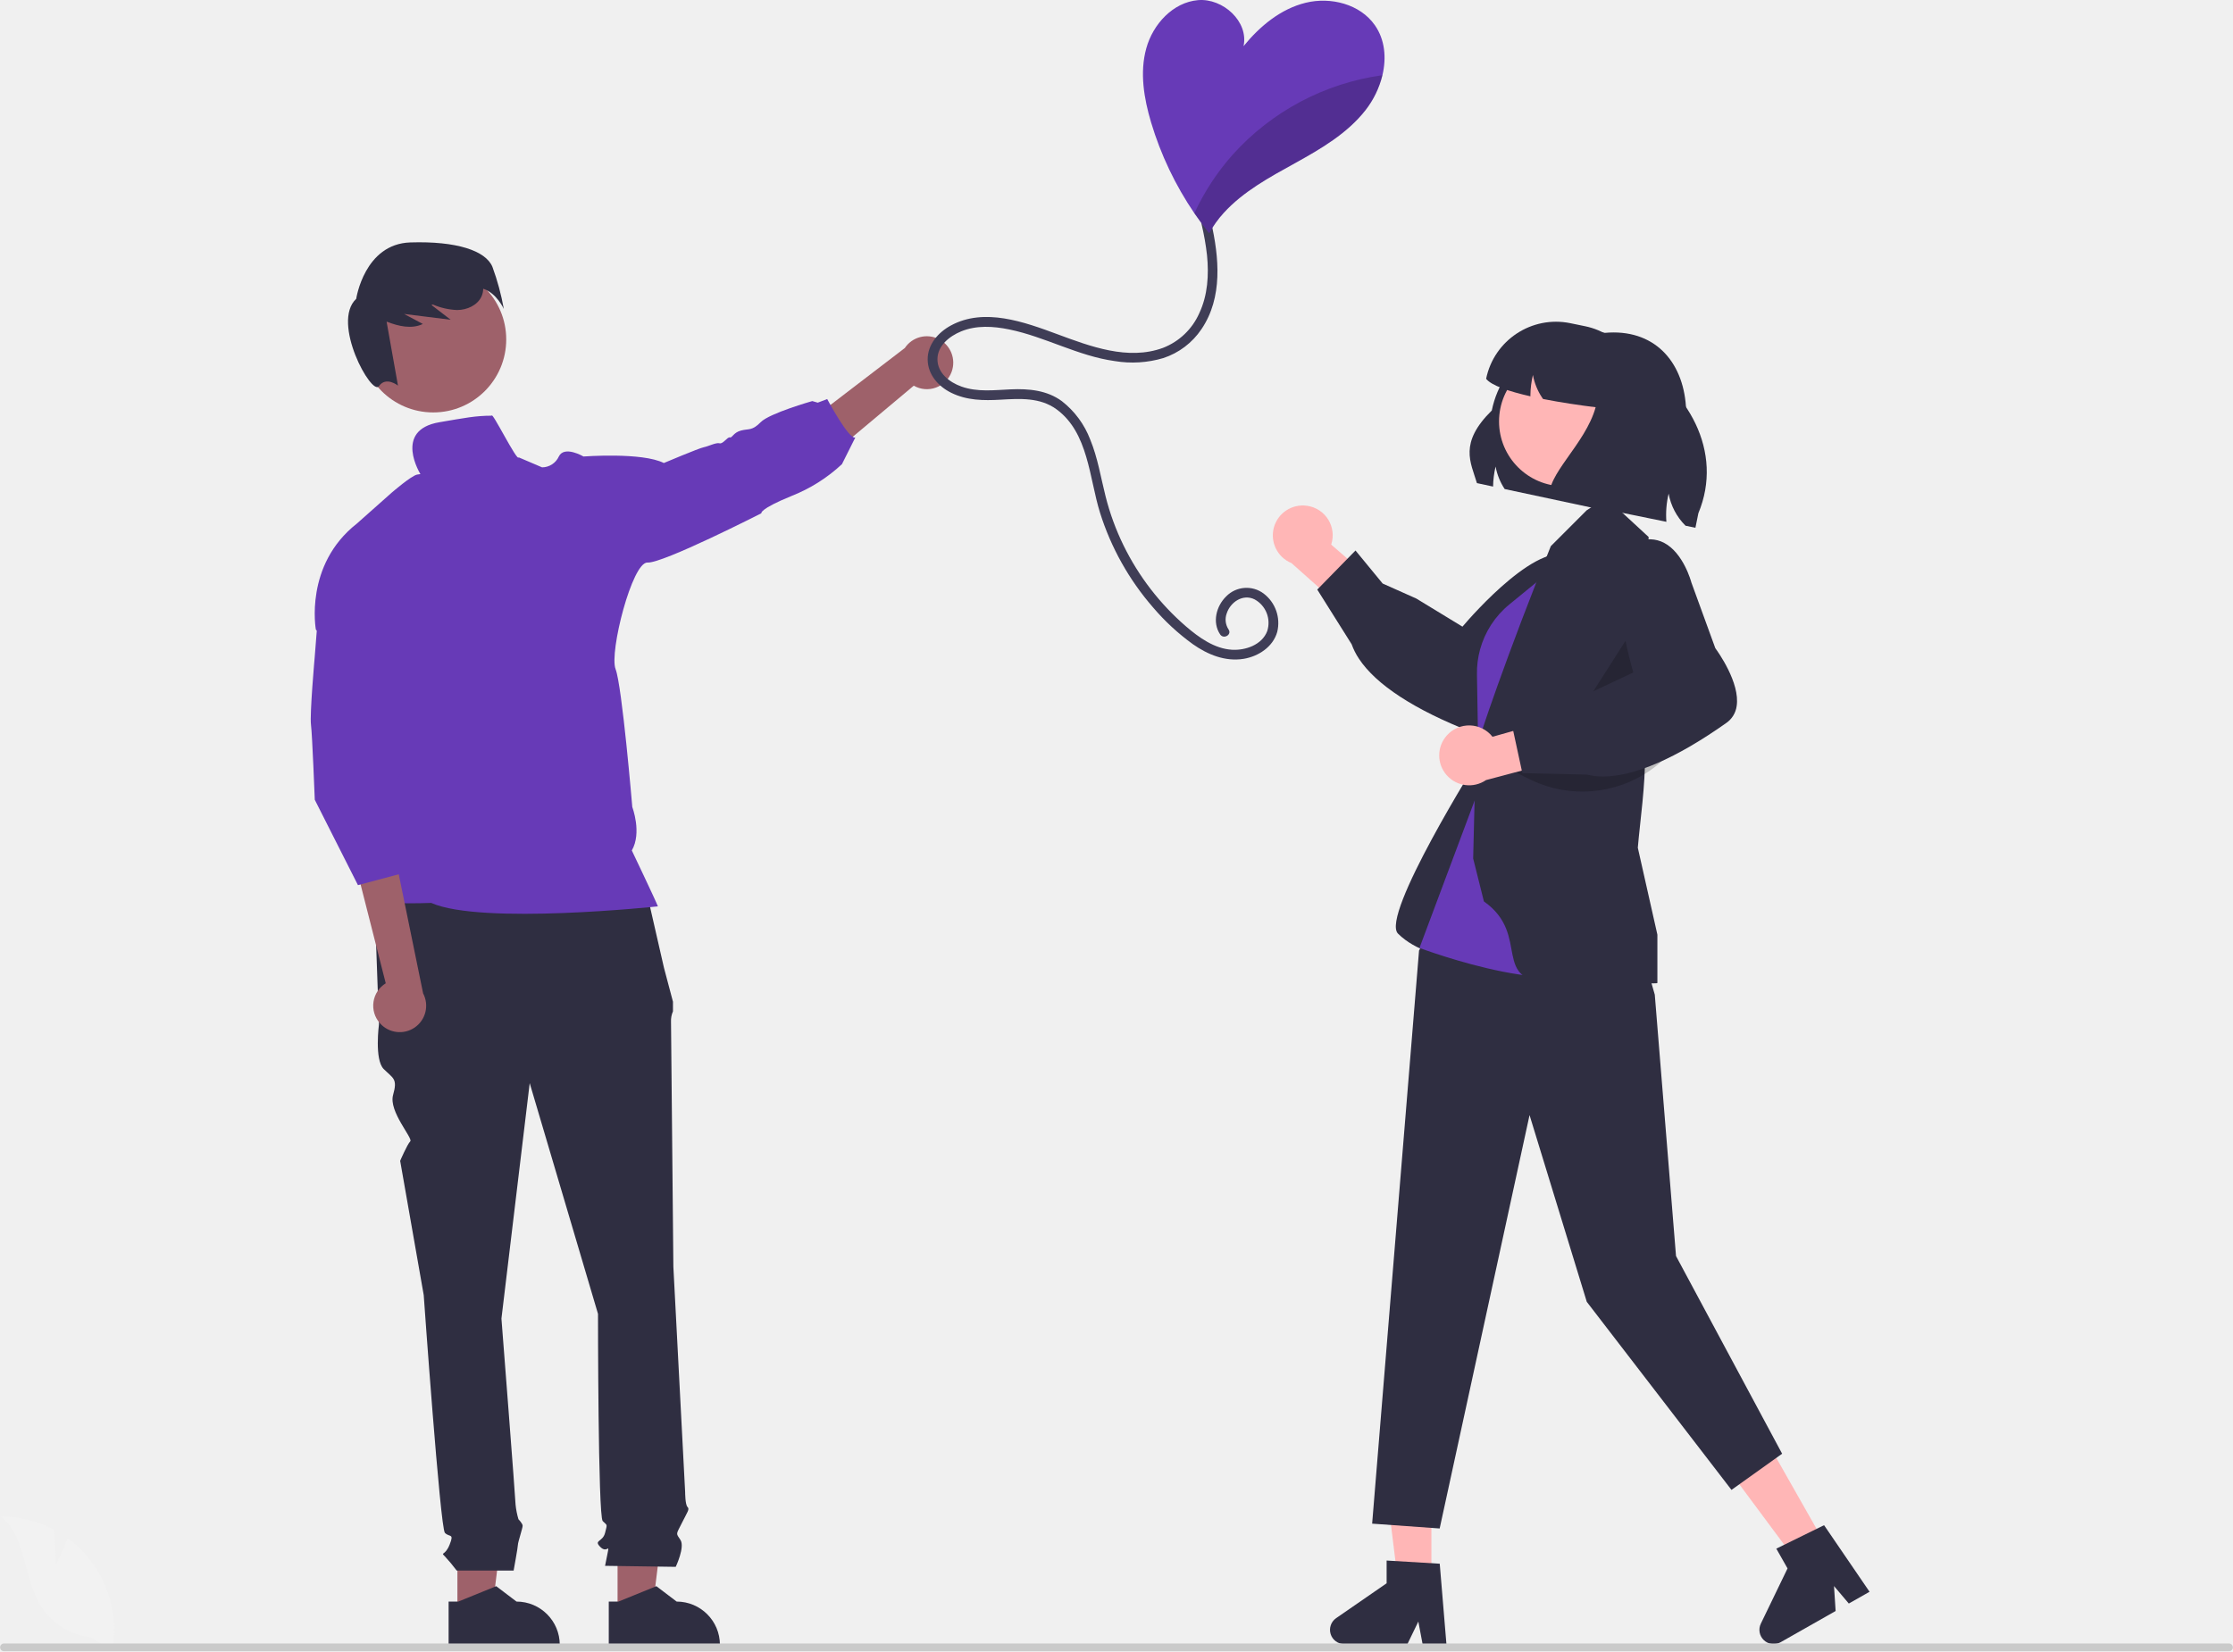
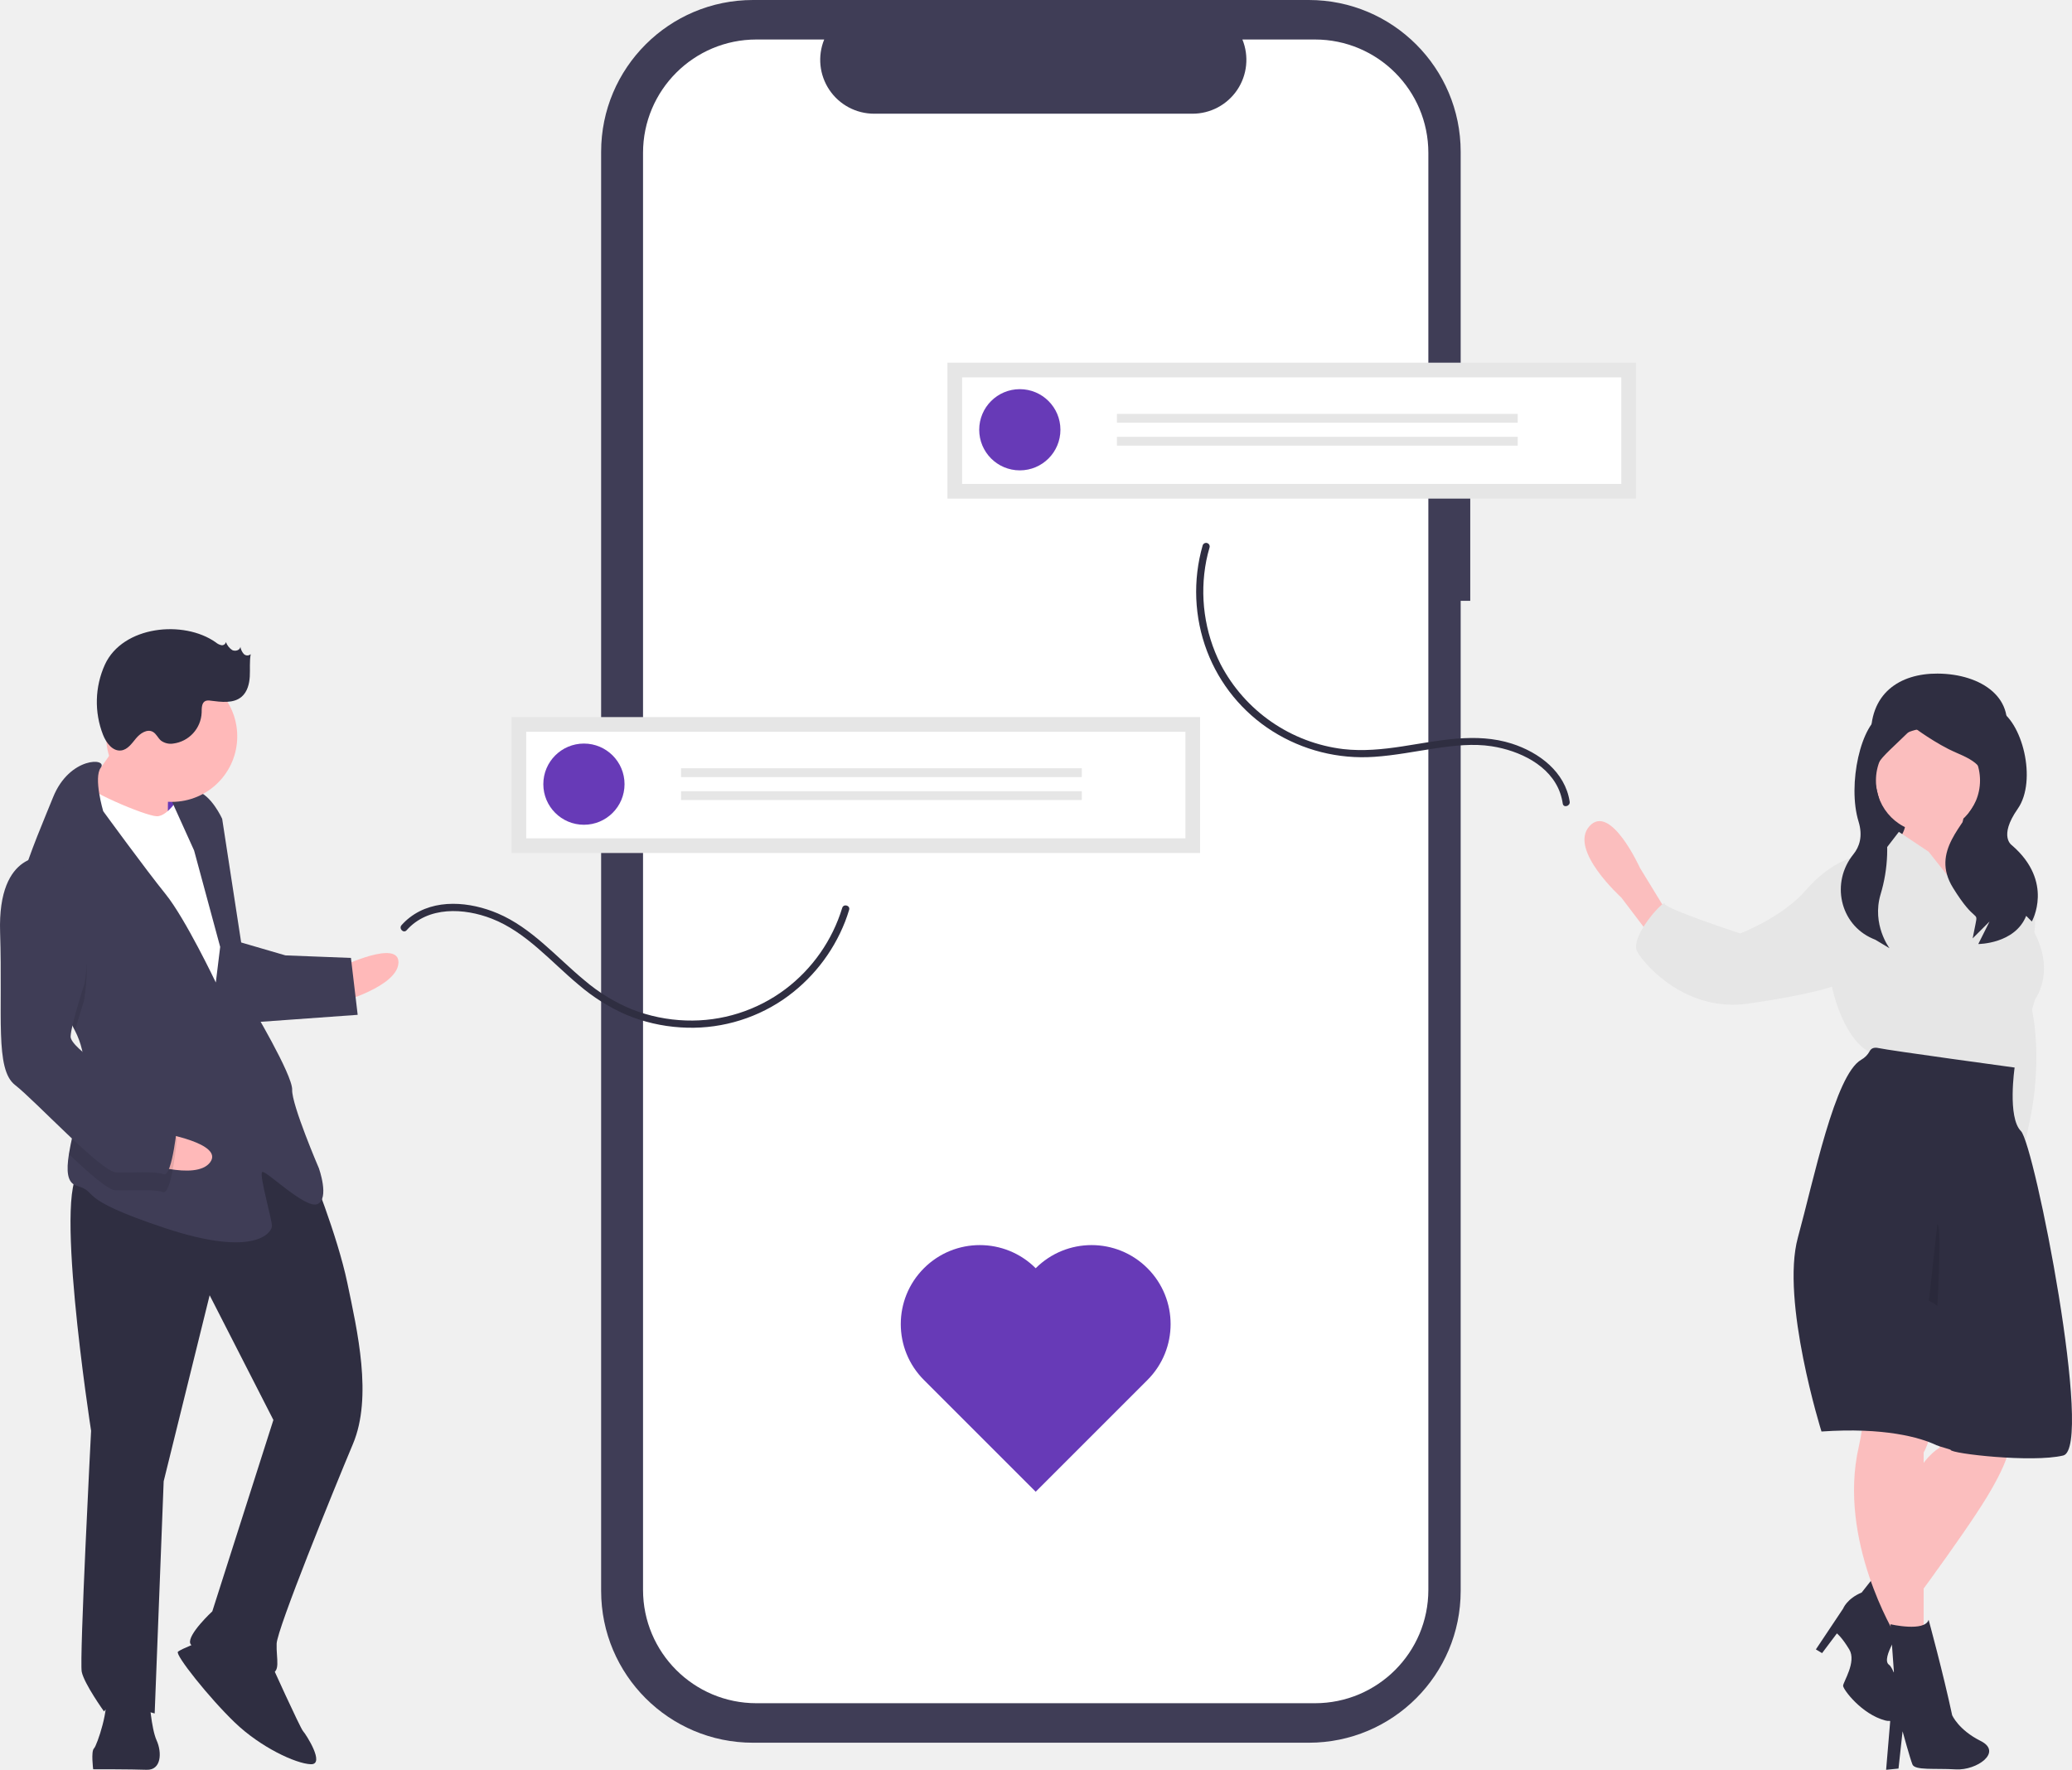
- <svg xmlns="http://www.w3.org/2000/svg" data-name="Layer 1" width="684.763" height="506.494" viewBox="0 0 684.763 506.494">
-   <polygon points="140.266 494.709 150.838 494.708 155.867 453.933 140.264 453.934 140.266 494.709" fill="#9e616a" />
-   <path d="M395.188,688.011l2.976-0,11.617-4.724,6.226,4.724h.001a13.268,13.268,0,0,1,13.267,13.267v.431l-34.087.001Z" transform="translate(-257.6184 -196.7532)" fill="#2f2e41" />
-   <polygon points="189.379 494.709 199.951 494.708 204.98 453.933 189.377 453.934 189.379 494.709" fill="#9e616a" />
-   <path d="M444.301,688.011l2.976-0,11.617-4.724,6.226,4.724h.001a13.268,13.268,0,0,1,13.267,13.267v.431l-34.087.001Z" transform="translate(-257.6184 -196.7532)" fill="#2f2e41" />
-   <path d="M455.448,468.318,372.389,470.485l1.444,40.446s-1.444,10.834,1.444,13.723,4.333,2.889,2.889,7.945,6.187,13.313,5.26,14.24-3.094,5.983-3.094,5.983l7.222,41.168s5.056,71.503,6.5,72.947,2.889,0,1.444,3.611-2.889,2.167-1.444,3.611a53.196,53.196,0,0,1,3.611,4.333h17.462s1.317-7.222,1.317-7.945,1.444-5.056,1.444-5.778-1.277-1.999-1.277-1.999a23.761,23.761,0,0,1-.89-4.501c0-1.444-4.333-57.058-4.333-57.058l8.667-72.225,20.945,70.78s0,62.113,1.444,63.558,1.444.722.722,3.611-3.611,2.167-1.444,4.333,2.889-1.444,2.167,2.167l-.722,3.611,21.667.31s2.889-6.088,1.444-8.255-1.358-1.575.404-5.121,2.485-4.268,1.762-4.99-.722-4.564-.722-4.564l-3.611-69.106s-.722-72.947-.722-75.114a7.204,7.204,0,0,1,.6-3.249v-2.941L461.226,493.597Z" transform="translate(-257.6184 -196.7532)" fill="#2f2e41" />
-   <path d="M549.444,310.794a8.065,8.065,0,0,1-11.61,4.261l-36.054,30.205-1.959-14.764,35.264-26.995a8.109,8.109,0,0,1,14.359,7.293Z" transform="translate(-257.6184 -196.7532)" fill="#9e616a" />
-   <circle cx="132.848" cy="104.117" r="22.39" fill="#9e616a" />
-   <path d="M408.617,278.588c-2.084-4.968-11.017-7.918-25.153-7.474s-16.611,17.301-16.611,17.301c-7.786,7.257,4.784,29.914,6.965,26.79,2.181-3.124,5.842-.171,5.842-.171l-3.489-19.627c3.685,1.418,7.648,2.369,11.114.718l-5.743-3.071q7.139.888,14.278,1.777l-5.888-4.53c.143-.047.285-.096.428-.144a20.925,20.925,0,0,0,7.46,1.694c3.002-.022,6.192-1.429,7.45-4.155a6.139,6.139,0,0,0,.533-2.376c4.139,1.344,6.313,6.193,6.313,6.193A76.403,76.403,0,0,0,408.617,278.588Z" transform="translate(-257.6184 -196.7532)" fill="#2f2e41" />
-   <path d="M408.388,324.261c-5,0-8.22.69-16,2-14.36,2.42-5.76,16.065-5.76,16.065s.65-.33-1.11,0-7.76,5.52-7.76,5.52l-10.73,9.53c-16.17,12.69-12.55,32.49-12.55,32.49l23.58,23.73-10.33,47.61s4.39,7.07,2.12,10.24,20,2.26,20,2.26c15.37,6.85,69.52,1.06,69.52,1.06-.75-1.96-8-17.15-8-17.15,3.15-5.44.15-13.3.15-13.3s-3.13-37.18-5.13-42.32,5.12-32.99,9.8-32.69,34.91-15.12,34.91-15.12-.76-1.21,9.22-5.29a48.911,48.911,0,0,0,15.49-9.77l4.1-8.19c-1.97.76-8.62-11.78-8.62-11.78l-2.9,1.105-1.68-.485s-13.11,3.73-15.79,6.45-3.58,1.96-6,2.57-2.72,2.31-3.48,2.12-2.11,2.11-3.17,1.81-3.33.91-4.84,1.21-12.24,4.84-12.24,4.84c-6.64-3.36-24.64-2-24.64-2s-5.89-3.47-7.56,0a5.69,5.69,0,0,1-5.13,3.33l-7.18-3.07C416.261,338.559,408.429,322.683,408.388,324.261Z" transform="translate(-257.6184 -196.7532)" fill="#673ab7" />
-   <path d="M374.109,510.595a8.065,8.065,0,0,1,1.8-12.235L365.736,458.371l13.908,5.329,7.729,37.761a8.109,8.109,0,0,1-13.265,9.133Z" transform="translate(-257.6184 -196.7532)" fill="#9e616a" />
-   <path d="M355.388,382.261l-1.256,15.969s-1.562,17.543-1.153,20.787,1.17,23.055,1.17,23.055l13.239,26.189,15-4-.898-12.285.898,11.285,2-10-5-17,3-6-1.513-20.141Z" transform="translate(-257.6184 -196.7532)" fill="#673ab7" />
-   <path d="M710.529,344.941l4.952,1.061a28.51,28.51,0,0,1,.77-6.149,18.464,18.464,0,0,0,2.788,6.908l28.402,6.065,27.268-28.777c.042-14.388-7.948-25.323-22.275-25.323-.864,0-1.758.042-2.663.125A30.299,30.299,0,0,0,715.086,322.666C704.932,332.664,708.615,338.542,710.529,344.941Z" transform="translate(-257.6184 -196.7532)" fill="#2f2e41" />
-   <polygon points="438.947 484.723 428.645 484.723 423.744 444.985 438.949 444.985 438.947 484.723" fill="#ffb6b6" />
-   <path d="M701.174,701.039h-7.311l-1.305-6.902-3.342,6.902H669.828a4.359,4.359,0,0,1-2.477-7.945L682.835,682.4v-6.978l16.286.972Z" transform="translate(-257.6184 -196.7532)" fill="#2f2e41" />
-   <polygon points="559.646 473.509 550.685 478.593 526.812 446.449 540.037 438.946 559.646 473.509" fill="#ffb6b6" />
-   <path d="M830.927,685.002,824.568,688.61l-4.541-5.359.499,7.652L803.663,700.472a4.359,4.359,0,0,1-6.075-5.688l8.19-16.942-3.443-6.069,14.645-7.192Z" transform="translate(-257.6184 -196.7532)" fill="#2f2e41" />
-   <path d="M658.484,351.903a9.124,9.124,0,0,1,7.354,11.902l15.765,13.645-5.956,11.603-21.993-19.583a9.174,9.174,0,0,1,4.829-17.568Z" transform="translate(-257.6184 -196.7532)" fill="#ffb6b6" />
-   <path d="M672.112,394.372l-10.544-16.775,11.724-11.987,8.327,10.132,10.315,4.602,14.156,8.625c2.815-3.313,24.505-28.231,34.183-21.056a9.743,9.743,0,0,1,4.196,6.983c.684,6.67-5.295,13.456-5.522,13.707l-12.785,17.246c-.397,1.083-4.628,12.251-11.229,15.256a7.507,7.507,0,0,1-6.035.197c-17.492-6.819-29.278-14.511-34.537-22.476A20.216,20.216,0,0,1,672.112,394.372Z" transform="translate(-257.6184 -196.7532)" fill="#2f2e41" />
-   <path d="M711.128,429.384s-30.293,48.252-24.805,53.74,14.028,6.929,14.028,6.929l18.9-24.491Z" transform="translate(-257.6184 -196.7532)" fill="#2f2e41" />
-   <path d="M737.912,363.484l-14.277,9.658a36.827,36.827,0,0,0-14.348,42.013l4.019,12.217Z" transform="translate(-257.6184 -196.7532)" fill="#2f2e41" />
-   <polygon points="505.539 298.445 507.448 305.093 513.961 385.264 546.501 445.908 530.97 457.001 486.597 399.316 469.047 342.038 441.484 468.834 420.777 467.355 435.158 291.554 462.449 242.071 505.539 298.445" fill="#2f2e41" />
-   <path d="M740.34,365.912,720.469,382.152a27.062,27.062,0,0,0-8.983,13.834v0a27.062,27.062,0,0,0-.95,7.575l.592,35.264L692.909,487.515s49.393,18.66,55.979,2.195S740.34,365.912,740.34,365.912Z" transform="translate(-257.6184 -196.7532)" fill="#673ab7" />
-   <path d="M712.666,473.246l-3.293-13.171.804-32.773c.064-1.904,10.215-31.542,23.007-63.024l11.005-11.005,5.933-3.861,13.06,12.055s-1.661,32.997-1.123,66.776c.149,9.346-1.494,20.261-2.195,28.538l6,26.662v14.841l-.39.079c-.39.079-6.403-.107-31.078-.107C713.952,498.257,727.563,483.761,712.666,473.246Z" transform="translate(-257.6184 -196.7532)" fill="#2f2e41" />
-   <polygon points="500.028 194.141 503.029 212.864 482.721 221.241 500.028 194.141" opacity="0.2" />
-   <circle cx="479.572" cy="129.265" r="19.882" fill="#ffb6b6" />
-   <path d="M770.504,426.897l0,0a36.521,36.521,0,0,1-43.839,8.861l-4.327-2.142Z" transform="translate(-257.6184 -196.7532)" opacity="0.2" />
-   <path d="M701.32,422.32a9.124,9.124,0,0,1,13.985.422l20.074-5.636,6.4,11.364L713.318,436.031a9.174,9.174,0,0,1-11.998-13.711Z" transform="translate(-257.6184 -196.7532)" fill="#ffb6b6" />
-   <path d="M744.268,434.352l-19.809-.446L720.918,417.518l13.043-1.365,9.524-6.071,14.998-7.059c-1.213-4.174-10.053-36.006,1.267-40.128a9.743,9.743,0,0,1,8.139.347c5.943,3.105,8.31,11.833,8.395,12.161L783.631,395.576c.685.928,7.673,10.613,6.542,17.777a7.507,7.507,0,0,1-3.161,5.145c-15.33,10.838-28.244,16.434-37.788,16.433A20.216,20.216,0,0,1,744.268,434.352Z" transform="translate(-257.6184 -196.7532)" fill="#2f2e41" />
-   <path d="M713.349,312.939c1.592,2.07,7.075,3.901,13.587,5.379-.01-.135-.01-.27-.01-.406a28.51,28.51,0,0,1,.77-6.149,18.463,18.463,0,0,0,2.788,6.908c.104.156.208.312.323.468,5.587,1.103,11.496,1.956,16.126,2.528-3.184,11.465-15.387,20.87-14.066,27.841l35.758,7.303a28.032,28.032,0,0,1,.687-8.635A18.587,18.587,0,0,0,774.492,358.008l3.038.624.905-4.463c7.844-18.841-3.09-38.13-21.005-48.107a21.777,21.777,0,0,0-13.795-9.259l-4.463-.916A21.88,21.88,0,0,0,713.349,312.939Z" transform="translate(-257.6184 -196.7532)" fill="#2f2e41" />
-   <path d="M274.709,676.842l-.482-10.832a34.983,34.983,0,0,0-16.317-4.131c7.837,6.407,6.858,18.758,12.171,27.375a21.043,21.043,0,0,0,15.431,9.724l6.558,4.015a35.261,35.261,0,0,0-7.432-28.573,34.06,34.06,0,0,0-6.26-5.816C276.807,672.746,274.709,676.842,274.709,676.842Z" transform="translate(-257.6184 -196.7532)" fill="#f2f2f2" />
-   <path d="M258.809,703.247H941.191a1.191,1.191,0,0,0,0-2.381H258.809a1.191,1.191,0,0,0,0,2.381Z" transform="translate(-257.6184 -196.7532)" fill="#cacaca" />
-   <path d="M628.999,264.807c2.474,10.87,3.65,23.193-2.949,32.92a22.6,22.6,0,0,1-11.698,8.862,33.194,33.194,0,0,1-14.906.916c-11.255-1.559-21.259-7.422-32.328-9.698-4.885-1.004-10.069-1.336-14.772.597-3.523,1.448-7.235,4.361-7.252,8.515-.017,4.266,3.688,7.097,7.372,8.409,4.917,1.75,10.026,1.073,15.126.852,5.492-.238,11.093.259,15.656,3.623a27.229,27.229,0,0,1,8.701,11.797c2.293,5.566,3.224,11.55,4.691,17.358a77.073,77.073,0,0,0,5.532,15.126,78.352,78.352,0,0,0,19.144,24.815c3.939,3.39,8.726,6.844,14.106,7.155,4.15.24,9.194-1.504,10.793-5.707a8.195,8.195,0,0,0-3.837-9.729c-3.556-1.795-7.429.765-8.578,4.279a5.477,5.477,0,0,0,.571,4.939c1.078,1.608-1.519,3.111-2.59,1.514-2.487-3.708-1.187-8.695,1.859-11.666a8.737,8.737,0,0,1,11.499-.857,11.361,11.361,0,0,1,4.153,11.74c-1.279,4.617-5.816,7.553-10.346,8.281-5.594.898-10.978-1.3-15.493-4.476a69.453,69.453,0,0,1-12.269-11.333,81.44,81.44,0,0,1-16.246-29.049c-3.302-10.581-3.542-24.559-13.354-31.705-5.049-3.677-11.235-3.269-17.155-2.932-5.226.298-10.323.244-15.117-2.122-3.958-1.953-7.152-5.559-7.218-10.152-.067-4.637,3.226-8.366,7.105-10.479,10.248-5.581,22.554-1.08,32.622,2.649,10.124,3.75,21.684,8.151,32.443,4.205a20.125,20.125,0,0,0,11.118-10.623c2.605-5.525,2.976-11.795,2.374-17.791a77.427,77.427,0,0,0-1.65-9.431c-.428-1.88,2.464-2.682,2.893-.798Z" transform="translate(-257.6184 -196.7532)" fill="#3f3d56" />
-   <path d="M610.611,234.315a100.843,100.843,0,0,0,13.26,27.84q2.16,3.15,4.54,6.14a32.493,32.493,0,0,1,4.45-6.22c6.05-6.65,14.16-11,22.03-15.36,7.87-4.36,15.86-9.04,21.42-16.11a28.399,28.399,0,0,0,5.24-10.79c1.26-5.33.78-10.89-2.33-15.34-4.52-6.47-13.53-8.75-21.19-6.88-7.67,1.87-14.09,7.2-19.07,13.32,1.63-7.52-6.3-14.78-13.97-14.12-7.67.67-13.82,7.37-15.86,14.79C607.081,218.995,608.411,226.935,610.611,234.315Z" transform="translate(-257.6184 -196.7532)" fill="#673ab7" />
-   <g opacity="0.2">
-     <path d="M623.871,262.155q2.16,3.15,4.54,6.14a32.493,32.493,0,0,1,4.45-6.22c6.05-6.65,14.16-11,22.03-15.36,7.87-4.36,15.86-9.04,21.42-16.11a28.399,28.399,0,0,0,5.24-10.79,75.766,75.766,0,0,0-45.9,24.35A73.709,73.709,0,0,0,623.871,262.155Z" transform="translate(-257.6184 -196.7532)" />
-   </g>
+ <svg xmlns="http://www.w3.org/2000/svg" data-name="Layer 1" width="865.135" height="739.087" viewBox="0 0 865.135 739.087">
+   <path d="M781.316,253.404h-3.999V143.858a63.402,63.402,0,0,0-63.402-63.402H481.829a63.402,63.402,0,0,0-63.402,63.402V744.833a63.402,63.402,0,0,0,63.402,63.402H713.915a63.402,63.402,0,0,0,63.402-63.402V331.38h3.999Z" transform="translate(-167.4324 -80.45646)" fill="#3f3d56" />
+   <path d="M716.473,96.951h-30.295A22.495,22.495,0,0,1,665.351,127.942H532.392A22.495,22.495,0,0,1,511.565,96.951H483.269a47.348,47.348,0,0,0-47.348,47.348V744.392A47.348,47.348,0,0,0,483.269,791.74h233.204a47.348,47.348,0,0,0,47.348-47.348h0V144.299A47.348,47.348,0,0,0,716.473,96.951Z" transform="translate(-167.4324 -80.45646)" fill="#fff" />
+   <path d="M1004.15,389.492c-4.902,14.513-12.418,27.736-27.736,27.736s-26.873-12.442-27.736-27.736c-1.103-19.543,12.065-27.817,27.736-27.736C994.927,361.851,1009.967,372.268,1004.15,389.492Z" transform="translate(-167.4324 -80.45646)" fill="#2f2e41" />
+   <rect x="781.245" y="308.412" width="54.743" height="69.341" fill="#2f2e41" />
+   <path d="M1005.028,440.527h4.656a41.451,41.451,0,0,1,6.208,34.146c-5.174,19.66-1.035,23.281-1.035,23.281s6.735,21.29-.508,53.366,6.716,40.793,6.716,40.793l-12.934-25.868-7.243-68.291Z" transform="translate(-167.4324 -80.45646)" fill="#e6e6e6" />
+   <path d="M988.731,415.436S984.592,431.991,986.661,431.991s9.312,8.795,9.312,8.795l4.656,17.073-3.622,12.417L984.592,467.689l-15.521-17.073-4.656-4.656-4.139-15.003s5.174-6.208,1.552-11.382S988.731,415.436,988.731,415.436Z" transform="translate(-167.4324 -80.45646)" fill="#fbbebe" />
+   <path d="M863.53,461.481l-11.382-18.625s-12.286-27.184-21.081-17.354,13.321,29.771,13.321,29.771l11.382,15.003Z" transform="translate(-167.4324 -80.45646)" fill="#fbbebe" />
+   <path d="M1014.599,623.414l-8.278,60.531s1.035,4.656-9.312,21.729-38.285,54.323-38.285,54.323l-8.278-15.521s9.83-49.149,26.903-59.496l-2.069-74.5Z" transform="translate(-167.4324 -80.45646)" fill="#fbbebe" />
+   <path d="M950.446,738.268l11.382,21.729s-9.312,13.074-5.691,15.661,8.278,25.868-1.552,23.281-17.59-12.934-17.59-14.486,5.691-9.97,2.587-15.144-5.174-6.726-5.174-6.726l-6.194,8.236-2.587-1.552,11.368-17.031s1.552-4.139,7.76-6.726Z" transform="translate(-167.4324 -80.45646)" fill="#2f2e41" />
+   <path d="M975.4,614.826s4.018,57.22-4.777,72.223v74.5l-11.899,1.552s-24.03-39.442-15.235-78.244-9.081-74.377-9.081-74.377Z" transform="translate(-167.4324 -80.45646)" fill="#fbbebe" />
+   <circle cx="805.002" cy="325.925" r="21.729" fill="#fbbebe" />
+   <path d="M994.422,463.55l-21.729-27.42-12.417-8.278-5.174,6.726-14.486,4.139s-9.312,2.069-19.142,13.451-27.42,18.108-27.42,18.108-31.559-10.347-31.559-12.417-15.003,13.969-11.382,20.177,20.882,25.176,46.233,21.554,34.992-7.068,34.992-7.068,4.656,23.799,18.108,28.455,57.427,7.76,57.427,7.76l9.312-31.042s10.347-13.451-3.622-33.111c0,0-.268-10.995-1.77-18.312-.584-2.846-1.355-5.135-2.369-6.004-3.622-3.104-22.764-8.278-22.764-8.278s3.104,10.347,4.656,10.865S996.491,460.963,994.422,463.55Z" transform="translate(-167.4324 -80.45646)" fill="#e6e6e6" />
+   <path d="M927.969,678.273c26.054-1.811,41.223,2.457,47.99,5.712,1.258.569,5.951,1.763,5.951,1.96,0,1.552,34.046,5.453,46.98,2.349s-11.963-129.808-17.654-135.499-2.623-26.52-2.623-26.52-52.217-7.108-56.873-8.143c-2.08-.46-3.13.316-3.653,1.319a8.946,8.946,0,0,1-3.539,3.575c-10.984,6.327-19.799,50.075-26.437,74.262C910.868,623.673,927.969,678.273,927.969,678.273Z" transform="translate(-167.4324 -80.45646)" fill="#2f2e41" />
+   <path d="M972.693,756.893s6.086,22.229,9.83,39.837c0,0,2.587,6.111,11.899,10.767s-1.58,12.389-10.375,11.871-17.073.517-18.108-2.069-4.111-13.843-4.111-13.843l-1.699,15.571-5.174.517,1.699-20.228s-4.139-7.76,1.552-20.694l-1.436-19.853S971.141,762.066,972.693,756.893Z" transform="translate(-167.4324 -80.45646)" fill="#2f2e41" />
+   <path d="M972.827,623.693a17.153,17.153,0,0,1,3.528,2.142c.274-4.889,1.857-34.456-.041-33.98Z" transform="translate(-167.4324 -80.45646)" opacity="0.1" style="isolation:isolate" />
+   <path d="M963.439,376.46s-.241-1.34-9.652,2.19-15.053,29.574-10.347,44.868c1.896,6.163.354,10.607-2.164,13.716-9.449,11.668-5.729,29.192,8.034,35.192q.583.254,1.189.502l5.882,3.529s-7.499-9.866-3.746-22.488a64.71,64.71,0,0,0,1.168-33.127c-.431-1.848-.92-3.753-1.475-5.698-4.706-16.47-2.417-14.568,14.053-31.038,0,0,9.411,7.059,17.647,10.588s15.294,7.059,9.411,18.823-19.999,22.352-10.588,37.646,10.588,9.411,9.411,15.294h0l-1.176,5.882,7.059-7.059-4.706,9.411s15.294,0,19.999-11.764l2.353,2.353s9.412-16.47-8.235-31.764c0,0-5.882-3.529,2.353-15.294s1.91-37.058-8.677-41.764S963.439,376.46,963.439,376.46Z" transform="translate(-167.4324 -80.45646)" fill="#2f2e41" />
+   <rect x="228.658" y="408.535" width="22.392" height="17.416" transform="translate(-353.8023 560.293) rotate(-87.7793)" fill="#673ab7" />
+   <path d="M310.09,484.08s24.1-11.515,23.714-1.57-24.293,16.487-24.293,16.487Z" transform="translate(-167.4324 -80.45646)" fill="#ffb9b9" />
+   <path d="M296.868,568.222s11.37,27.829,15.571,47.911,10.599,47.718,2.369,67.317S283.181,760.653,282.94,766.868s2.004,12.527-2.968,12.334-32.03-8.712-33.128-12.489,9.232-13.336,9.232-13.336L281.583,673.447l-26.614-52.074-19.196,77.685L232.013,796.016s-18.453-5.695-21.132-.819c0,0-8.268-11.525-9.318-16.545s3.904-100.687,3.904-100.687-16.938-108.965-3.265-108.434S269.435,537.28,296.868,568.222Z" transform="translate(-167.4324 -80.45646)" fill="#2f2e41" />
+   <path d="M280.165,774.23s12.613,27.877,13.808,29.169,9.414,14.059,3.199,13.818-20.891-7.035-31.693-17.413-25.044-28.359-23.752-29.554,10.137-4.587,10.137-4.587Z" transform="translate(-167.4324 -80.45646)" fill="#2f2e41" />
+   <path d="M229.768,789.705s.761,12.479,3.054,17.547,2.004,12.527-4.211,12.286-22.278-.222-22.278-.222-.954-7.507.337-8.701,6.794-17.808,4.452-21.633S229.768,789.705,229.768,789.705Z" transform="translate(-167.4324 -80.45646)" fill="#2f2e41" />
+   <path d="M220.573,384.75S207.323,405.4,202.158,410.179s9.366,15.302,9.366,15.302l26.008,3.498s-.327-23.666,1.012-26.104S220.573,384.75,220.573,384.75Z" transform="translate(-167.4324 -80.45646)" fill="#ffb9b9" />
+   <path d="M243.179,411.77s-5.358,9.752-10.33,9.559-30.691-11.149-31.789-14.927-8.519,27.058-8.519,27.058l62.931,110.748,15.35-10.609-7.438-65.024-6.109-35.095Z" transform="translate(-167.4324 -80.45646)" fill="#fff" />
+   <path d="M198.738,510.885a34.825,34.825,0,0,1,3.861,16.334c-.01.249-.019.497-.041.745-.596,11.505-4.834,24.811-6.354,34.487-1.103,6.941-.789,12.008,3.273,13.199,9.848,2.872-1.436,4.924,36.665,17.606s44.75,1.735,44.846-.751-5.396-21.373-4.105-22.568,18.067,15.64,23.136,13.346.578-14.917.578-14.917-11.418-26.586-11.177-32.801-17.296-35.528-17.296-35.528l-11.928-77.647S255.609,412.252,249.442,410.768a15.277,15.277,0,0,0-11.284,2.052L248.478,435.629l10.888,40.26-1.821,14.868s-12.661-26.634-20.977-36.916S210.522,419.218,210.522,419.218s-4.139-13.967-1.015-18.14c3.125-4.186-13.034-4.813-19.924,12.349-3.652,9.096-9.581,22.659-13.295,35.288-3.31,11.188-4.873,21.647-1.594,27.625C179.706,485.473,192.312,497.477,198.738,510.885Z" transform="translate(-167.4324 -80.45646)" fill="#3f3d56" />
+   <path d="M174.694,476.34c5.011,9.133,17.618,21.137,24.044,34.545,1.679-6.047,3.726-12.305,3.726-12.305s7.854-42.023-15.378-52.883a15.549,15.549,0,0,0-10.798,3.017C172.979,459.903,171.415,470.362,174.694,476.34Z" transform="translate(-167.4324 -80.45646)" opacity="0.1" style="isolation:isolate" />
+   <path d="M266.921,473.692l19.696,5.743,27.347,1.06L316.777,504.258,271.834,507.495S260.609,475.937,266.921,473.692Z" transform="translate(-167.4324 -80.45646)" fill="#3f3d56" />
+   <path d="M234.804,553.589S261.153,557.96,255.139,565.889s-29.356-.407-29.356-.407Z" transform="translate(-167.4324 -80.45646)" fill="#ffb9b9" />
+   <path d="M202.558,527.964c-.596,11.505-4.834,24.811-6.354,34.487,8.394,7.944,16.376,14.952,19.384,15.068,6.215.241,16.208-.616,19.889.771s5.84-22.182,5.84-22.182-2.197-7.555-11.997-11.669C222.705,541.655,210.026,534.105,202.558,527.964Z" transform="translate(-167.4324 -80.45646)" opacity="0.1" style="isolation:isolate" />
+   <path d="M187.376,438.239s-21.035-3.306-19.899,31.596-2.217,57.18,6.243,63.733,35.942,36.251,42.157,36.492,16.208-.616,19.889.771,5.84-22.182,5.84-22.182-2.197-7.555-11.997-11.669-32.887-18.704-32.695-23.676S202.754,491.122,202.754,491.122,210.608,449.099,187.376,438.239Z" transform="translate(-167.4324 -80.45646)" fill="#3f3d56" />
+   <circle cx="71.69" cy="307.503" r="27.368" fill="#ffb9b9" />
+   <path d="M257.55,348.734a5.285,5.285,0,0,0,2.301,1.155,1.642,1.642,0,0,0,1.903-1.318,6.823,6.823,0,0,0,2.611,3.349c1.278.666,3.255.108,3.439-1.322a6.034,6.034,0,0,0,1.389,2.932,2.08,2.08,0,0,0,2.924.098c-.56,3.06-.214,6.206-.39,9.311s-1.004,6.397-3.35,8.439c-3.422,2.978-8.567,2.243-13.068,1.679a3.966,3.966,0,0,0-2.048.112c-1.685.718-1.609,3.064-1.632,4.896a13.603,13.603,0,0,1-11.911,12.918,6.819,6.819,0,0,1-5.068-1.237c-1.278-1.083-1.931-2.849-3.395-3.662-2.382-1.324-5.271.607-7.012,2.703s-3.458,4.674-6.156,5.058c-3.568.507-6.286-3.129-7.619-6.477a37.759,37.759,0,0,1,.75-29.339C218.669,341.786,244.119,339.217,257.55,348.734Z" transform="translate(-167.4324 -80.45646)" fill="#2f2e41" />
+   <path d="M337.212,468.93c8.963-10.095,23.985-9.341,35.584-4.815,14.354,5.601,24.74,18.059,36.33,27.676a78.975,78.975,0,0,0,19.86,12.47,70.362,70.362,0,0,0,22.579,5.246,68.157,68.157,0,0,0,42.69-11.5,70.762,70.762,0,0,0,26.038-32.672c.627-1.618,1.184-3.262,1.683-4.924.556-1.853-2.338-2.645-2.893-.798a67.035,67.035,0,0,1-23.626,33.851A65.37,65.37,0,0,1,453.811,506.617a67.891,67.891,0,0,1-22.513-4.633,73.563,73.563,0,0,1-19.889-12.18c-11.637-9.628-21.983-21.872-36.151-27.899-11.489-4.887-26.307-6.376-36.76,1.718a25.056,25.056,0,0,0-3.407,3.187c-1.278,1.439.836,3.569,2.121,2.121Z" transform="translate(-167.4324 -80.45646)" fill="#2f2e41" />
+   <path d="M822.829,415.246c-1.88-12.451-12.828-20.617-24.152-24.24-15.026-4.807-30.626-1.165-45.756,1.153-8.146,1.248-16.406,2.071-24.63,1.125a66.792,66.792,0,0,1-51.204-35.407,67.342,67.342,0,0,1-5.97-43.361c.373-1.846.831-3.672,1.359-5.479a1.501,1.501,0,0,0-2.893-.798,70.11,70.11,0,0,0,1.831,44.159,68.231,68.231,0,0,0,27.304,33.404,70.469,70.469,0,0,0,42.459,10.721c8.685-.572,17.231-2.317,25.826-3.591,7.635-1.132,15.564-2.02,23.248-.829,11.452,1.775,24.514,7.846,28.615,19.555a24.141,24.141,0,0,1,1.071,4.385c.287,1.903,3.179,1.094,2.893-.798Z" transform="translate(-167.4324 -80.45646)" fill="#2f2e41" />
+   <path d="M599.871,610.086a32.998,32.998,0,1,0-46.667,46.667l46.667,46.667,46.667-46.667a32.998,32.998,0,1,0-46.667-46.667Z" transform="translate(-167.4324 -80.45646)" fill="#673ab7" />
+   <rect x="395.589" y="151.462" width="287.492" height="56.761" fill="#e6e6e6" />
+   <path d="M569.15,282.551H844.385V238.048H569.15Z" transform="translate(-167.4324 -80.45646)" fill="#fff" />
+   <circle cx="425.812" cy="179.474" r="16.955" fill="#673ab7" />
+   <rect x="466.356" y="172.84" width="167.335" height="3.686" fill="#e6e6e6" />
+   <rect x="466.356" y="182.423" width="167.335" height="3.686" fill="#e6e6e6" />
+   <rect x="213.589" y="299.462" width="287.492" height="56.761" fill="#e6e6e6" />
+   <path d="M387.15,430.551H662.385V386.048H387.15Z" transform="translate(-167.4324 -80.45646)" fill="#fff" />
+   <circle cx="243.812" cy="327.474" r="16.955" fill="#673ab7" />
+   <rect x="284.356" y="320.84" width="167.335" height="3.686" fill="#e6e6e6" />
+   <rect x="284.356" y="330.423" width="167.335" height="3.686" fill="#e6e6e6" />
</svg>
